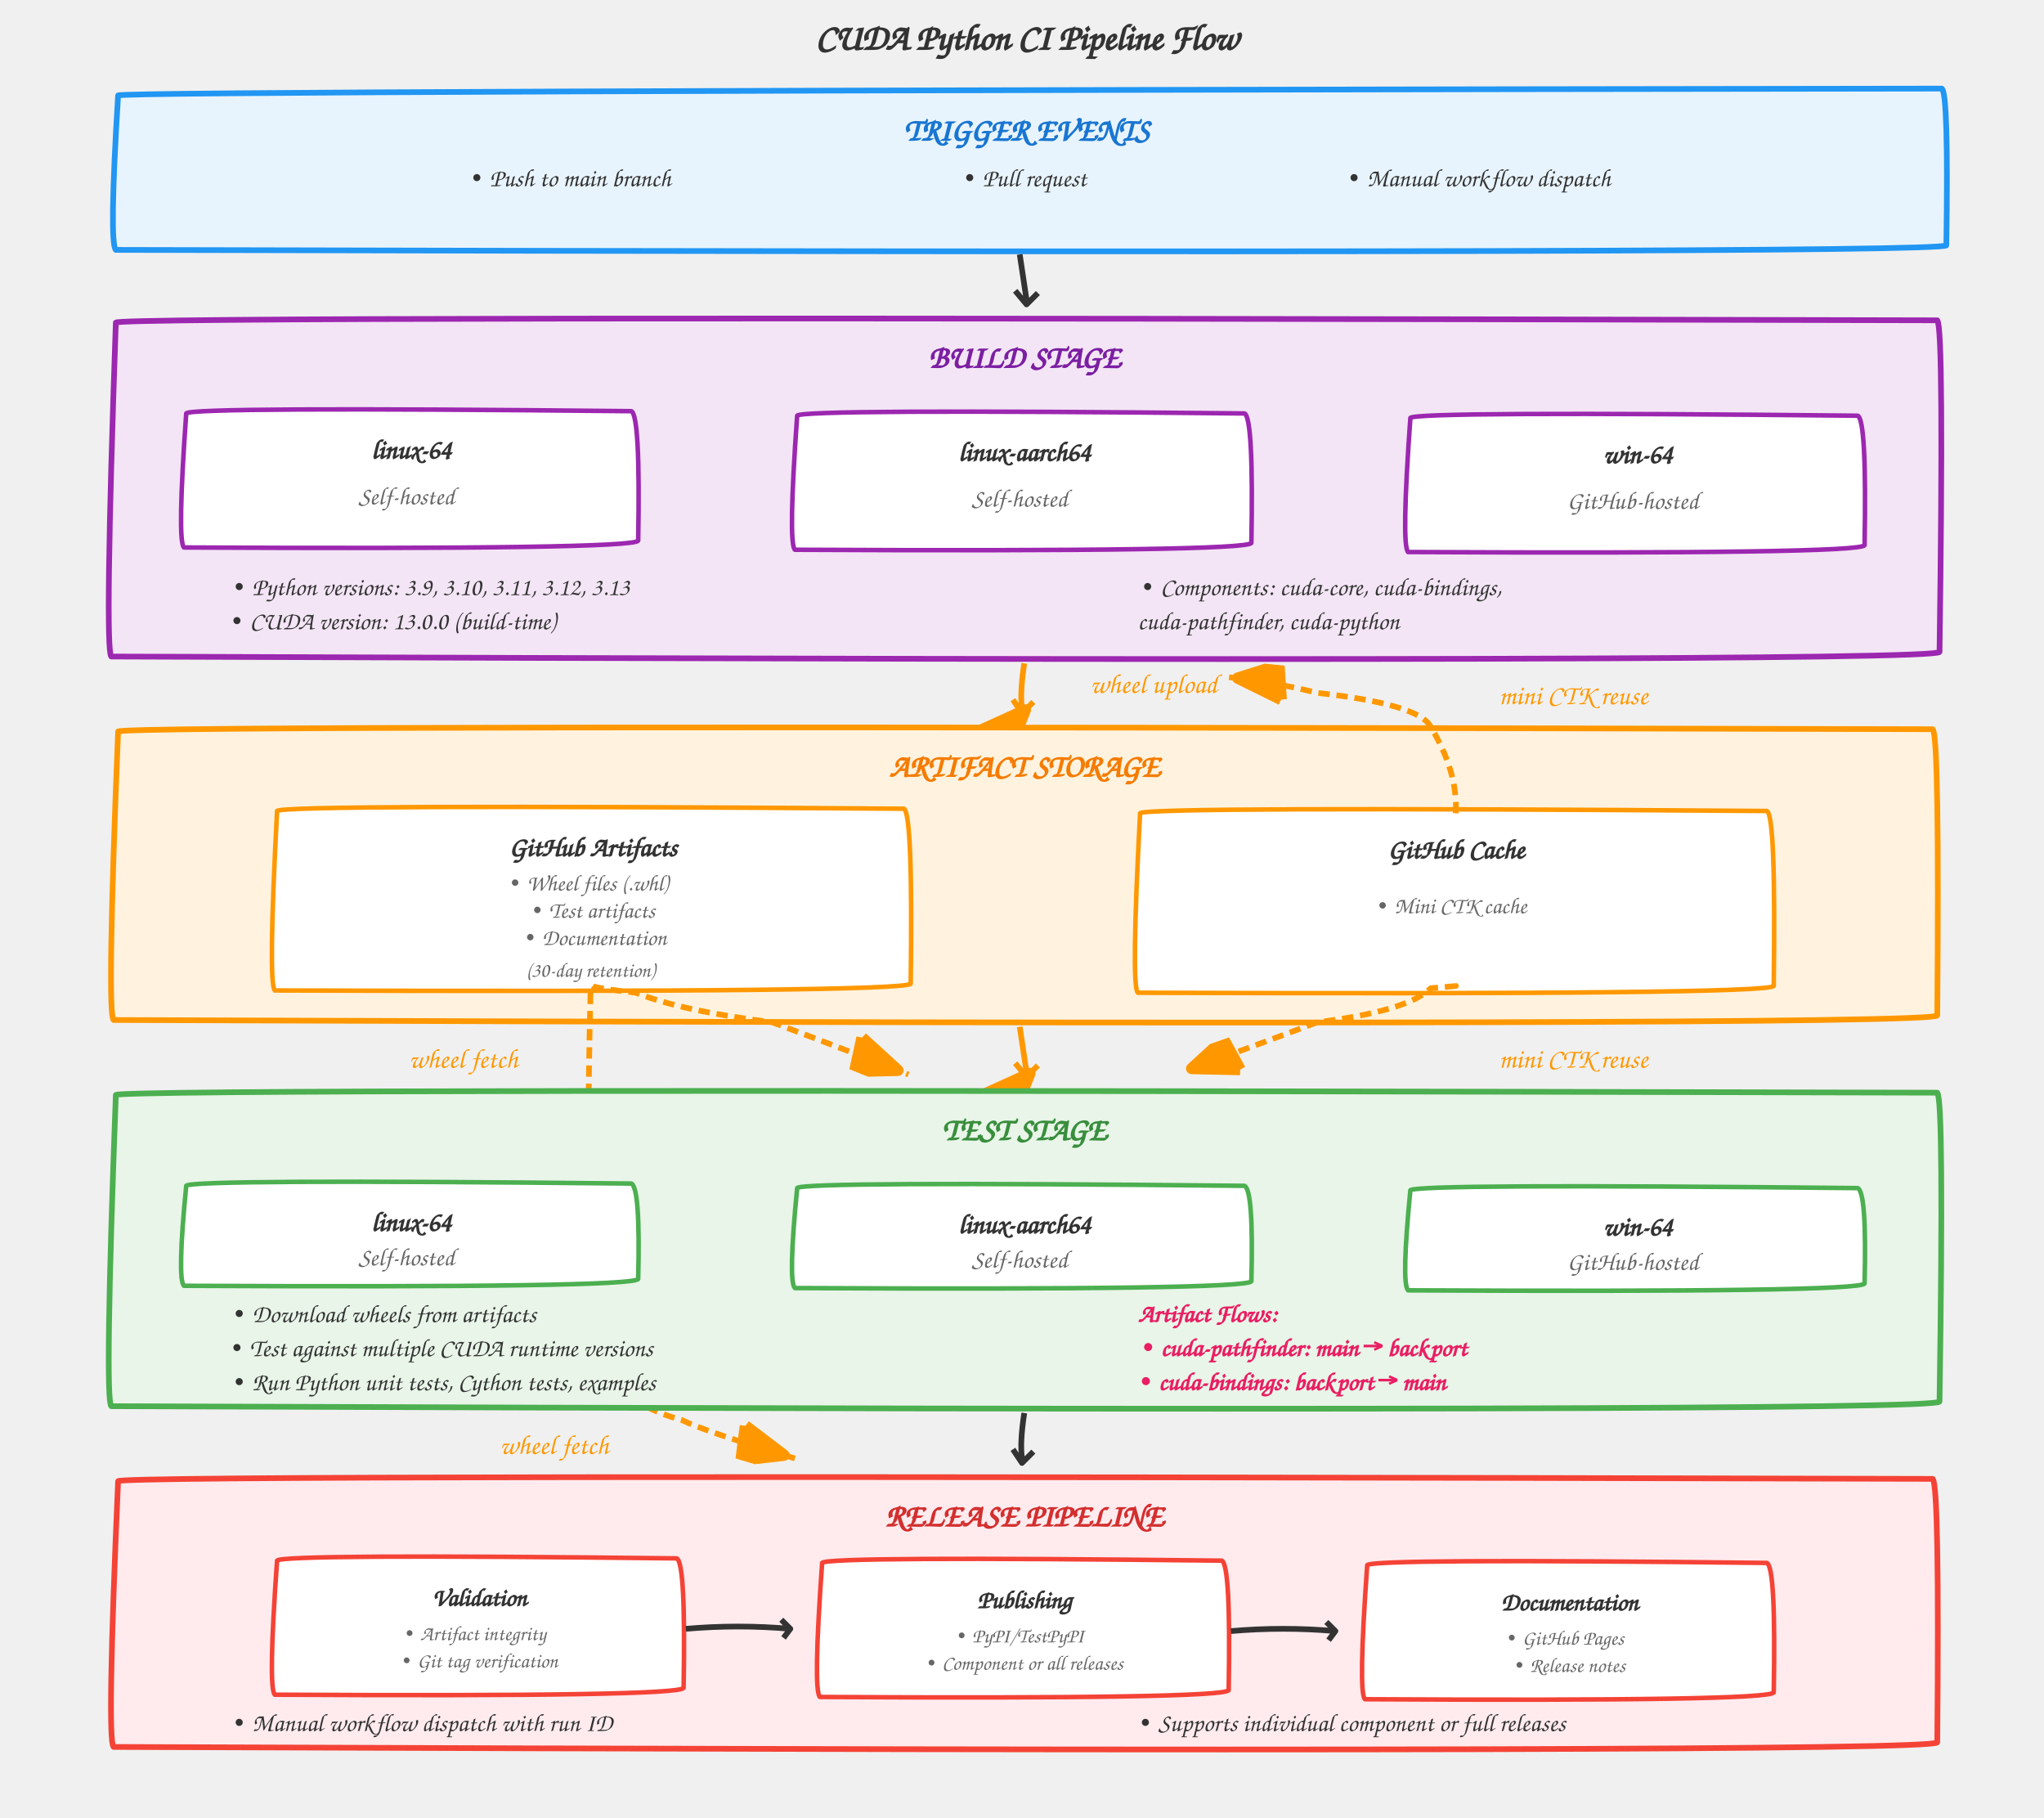
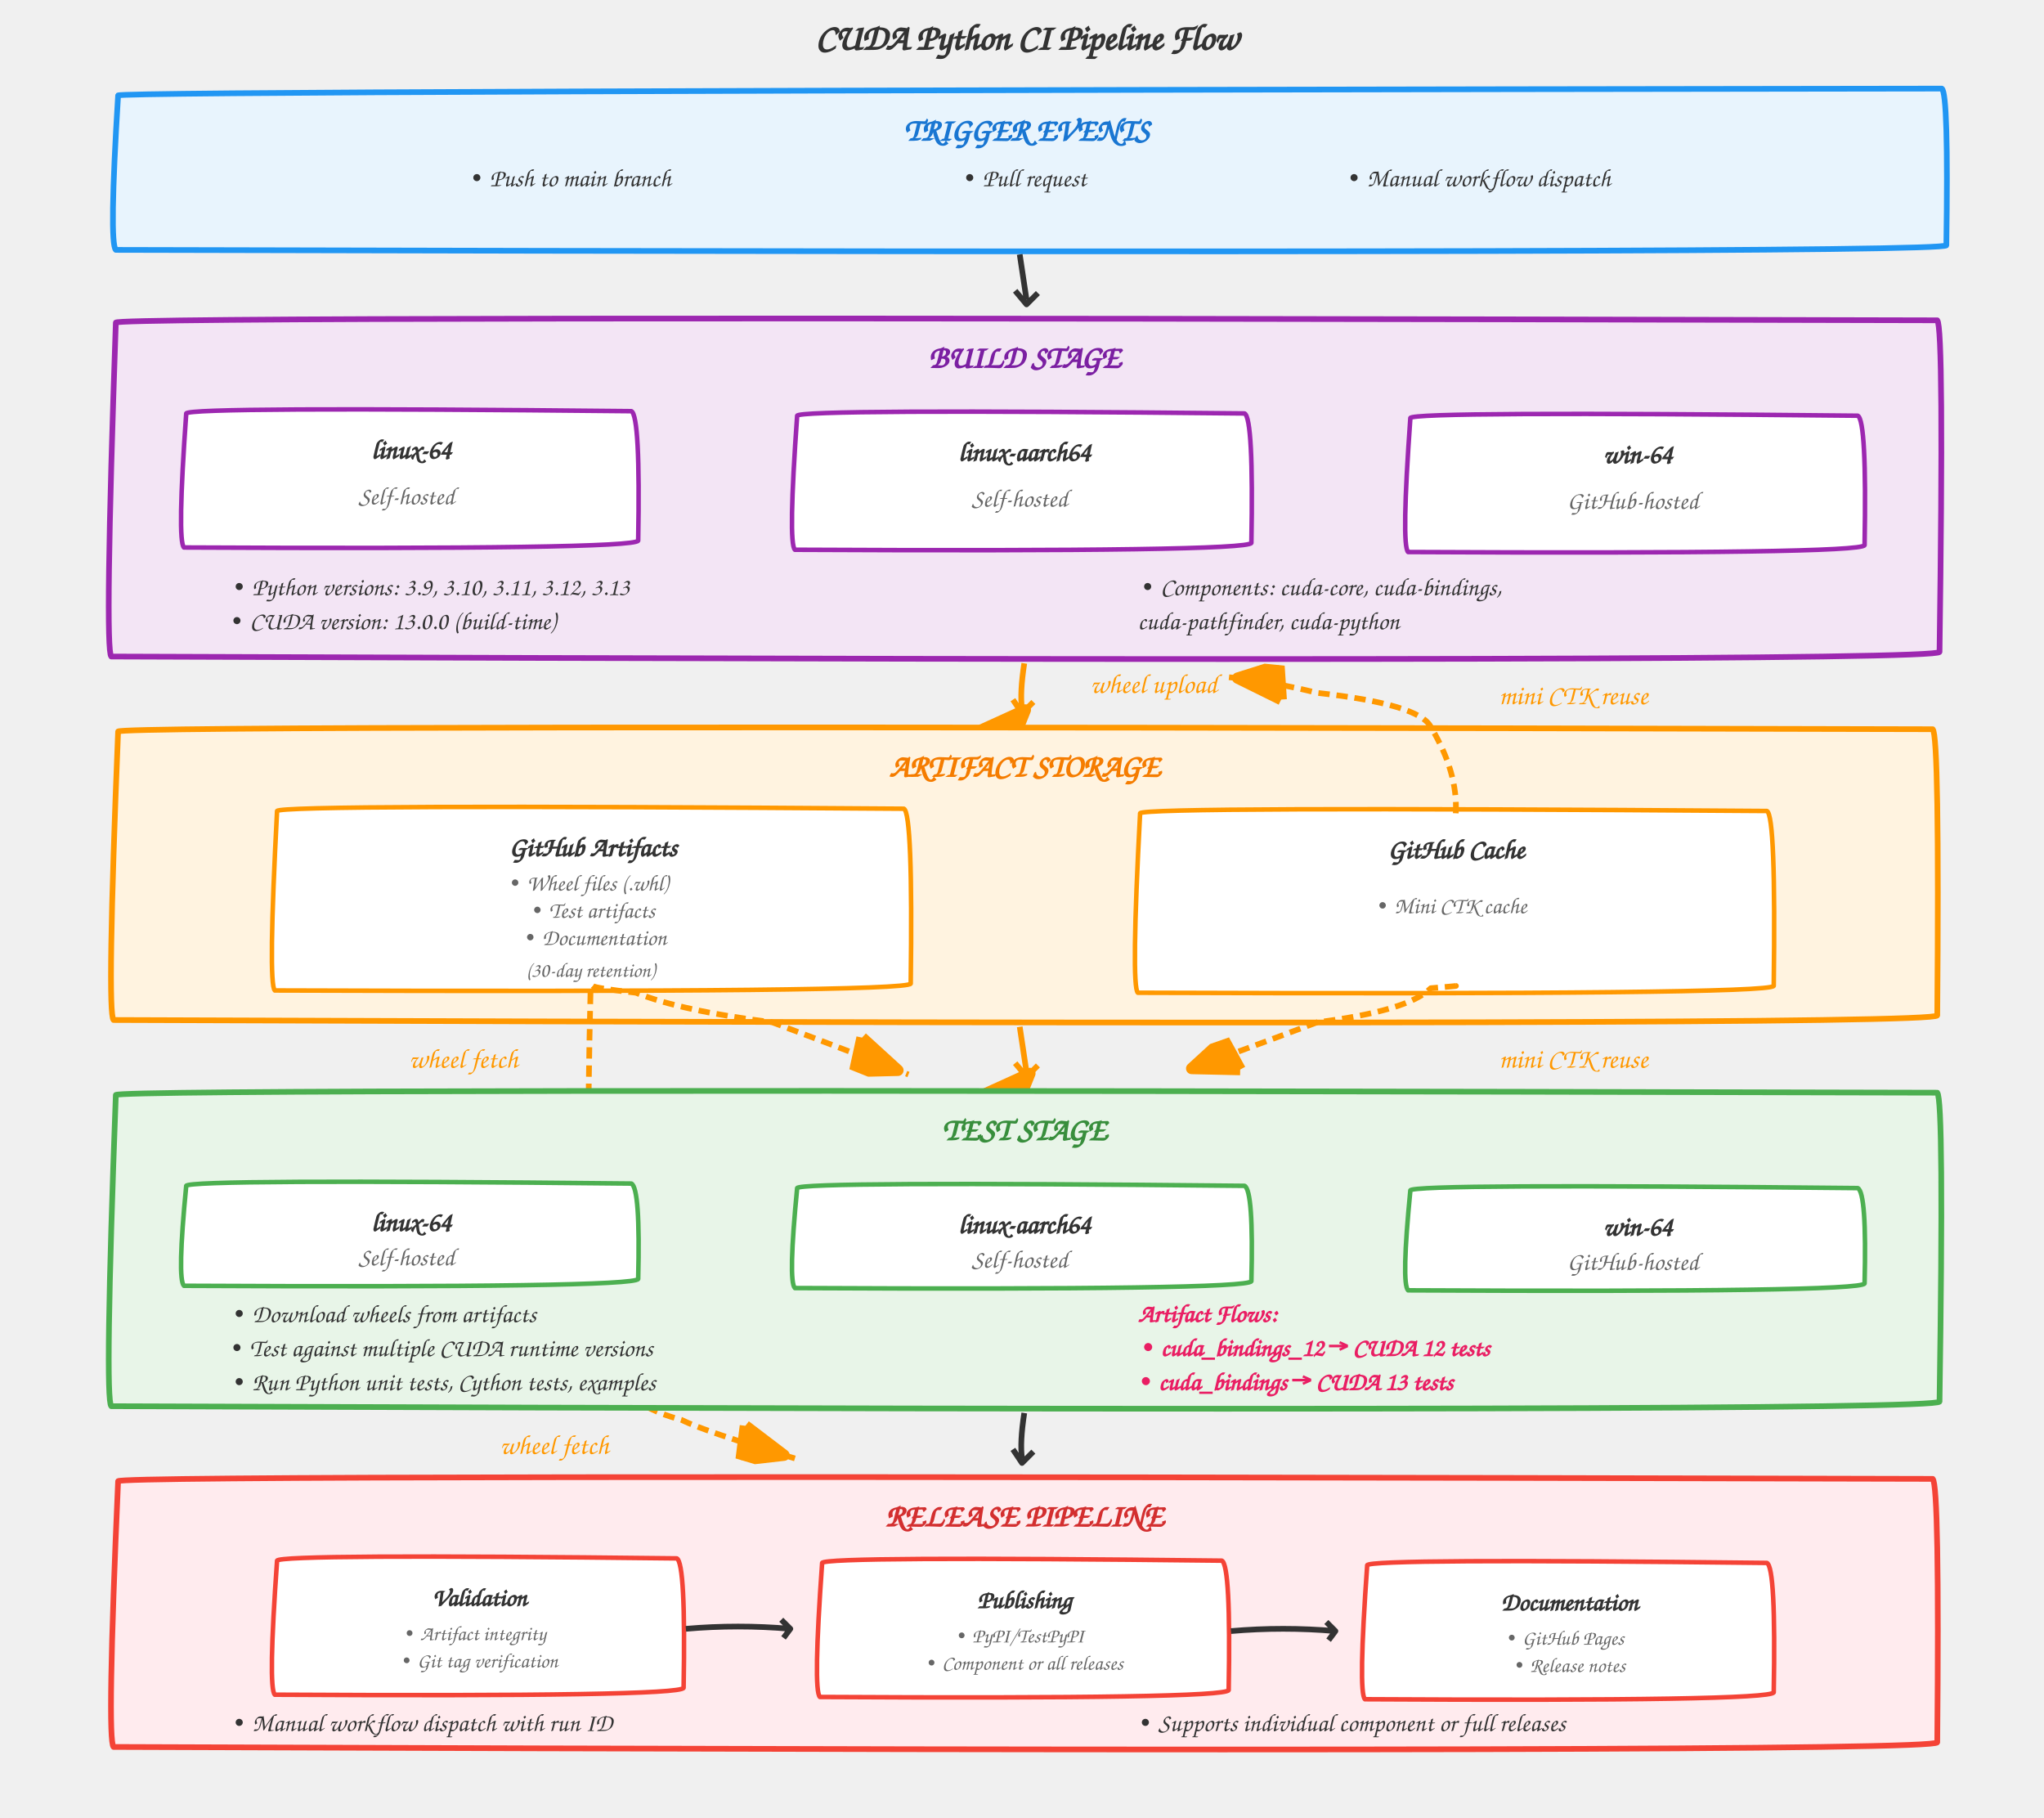
<svg xmlns="http://www.w3.org/2000/svg" viewBox="0 0 900 800" style="background-color: white;">
  <defs>
    <marker id="rougharrow" markerWidth="12" markerHeight="10" refX="11" refY="5" orient="auto">
      <path d="M1,2 L9,5 L2,8 L1,2" fill="none" stroke="#333" stroke-width="2" stroke-linejoin="round" />
    </marker>
    <marker id="orangearrow" markerWidth="12" markerHeight="8" refX="11" refY="5" orient="auto">
      <path d="M1,2 L9,5 L2,8 L1,2" fill="#FF9800" stroke="#FF9800" stroke-width="2" stroke-linejoin="round" />
    </marker>
  </defs>
  <text x="452" y="22" text-anchor="middle" font-family="Comic Sans MS, cursive, sans-serif" font-size="16" font-weight="bold" fill="#333">CUDA Python CI Pipeline Flow</text>
  <path d="M52,42 Q53,40 855,39 Q858,41 857,108 Q855,112 51,110 Q48,107 52,42 Z" fill="#e8f4fd" stroke="#2196F3" stroke-width="2.5" stroke-linejoin="round" />
  <text x="452" y="62" text-anchor="middle" font-family="Comic Sans MS, cursive, sans-serif" font-size="14" font-weight="bold" fill="#1976D2">TRIGGER EVENTS</text>
  <text x="251" y="82" text-anchor="middle" font-family="Comic Sans MS, cursive, sans-serif" font-size="11" fill="#333">• Push to main branch</text>
  <text x="451" y="82" text-anchor="middle" font-family="Comic Sans MS, cursive, sans-serif" font-size="11" fill="#333">• Pull request</text>
  <text x="651" y="82" text-anchor="middle" font-family="Comic Sans MS, cursive, sans-serif" font-size="11" fill="#333">• Manual workflow dispatch</text>
  <path d="M449,112 Q451,125 452,132 M447,128 L452,134 L457,129" stroke="#333" stroke-width="2.5" fill="none" stroke-linejoin="round" />
  <path d="M51,142 Q52,139 853,141 Q856,144 854,287 Q852,292 49,289 Q46,286 51,142 Z" fill="#f3e5f5" stroke="#9C27B0" stroke-width="2.5" stroke-linejoin="round" />
  <text x="451" y="162" text-anchor="middle" font-family="Comic Sans MS, cursive, sans-serif" font-size="14" font-weight="bold" fill="#7B1FA2">BUILD STAGE</text>
  <path d="M82,182 Q83,179 278,181 Q282,183 281,238 Q279,242 81,241 Q78,238 82,182 Z" fill="white" stroke="#9C27B0" stroke-width="2" stroke-linejoin="round" />
  <text x="181" y="202" text-anchor="middle" font-family="Comic Sans MS, cursive, sans-serif" font-size="12" font-weight="bold" fill="#333">linux-64</text>
  <text x="179" y="222" text-anchor="middle" font-family="Comic Sans MS, cursive, sans-serif" font-size="11" fill="#666">Self-hosted</text>
  <path d="M351,183 Q352,180 548,182 Q552,184 551,239 Q549,243 350,242 Q347,239 351,183 Z" fill="white" stroke="#9C27B0" stroke-width="2" stroke-linejoin="round" />
  <text x="451" y="203" text-anchor="middle" font-family="Comic Sans MS, cursive, sans-serif" font-size="12" font-weight="bold" fill="#333">linux-aarch64</text>
  <text x="449" y="223" text-anchor="middle" font-family="Comic Sans MS, cursive, sans-serif" font-size="11" fill="#666">Self-hosted</text>
  <path d="M621,184 Q622,181 818,183 Q822,185 821,240 Q819,244 620,243 Q617,240 621,184 Z" fill="white" stroke="#9C27B0" stroke-width="2" stroke-linejoin="round" />
  <text x="721" y="204" text-anchor="middle" font-family="Comic Sans MS, cursive, sans-serif" font-size="12" font-weight="bold" fill="#333">win-64</text>
  <text x="719" y="224" text-anchor="middle" font-family="Comic Sans MS, cursive, sans-serif" font-size="11" fill="#666">GitHub-hosted</text>
  <text x="102" y="262" text-anchor="start" font-family="Comic Sans MS, cursive, sans-serif" font-size="11" fill="#333">• Python versions: 3.9, 3.10, 3.11, 3.12, 3.13</text>
  <text x="101" y="277" text-anchor="start" font-family="Comic Sans MS, cursive, sans-serif" font-size="11" fill="#333">• CUDA version: 13.0.0 (build-time)</text>
  <text x="502" y="262" text-anchor="start" font-family="Comic Sans MS, cursive, sans-serif" font-size="11" fill="#333">• Components: cuda-core, cuda-bindings,</text>
  <text x="501" y="277" text-anchor="start" font-family="Comic Sans MS, cursive, sans-serif" font-size="11" fill="#333">  cuda-pathfinder, cuda-python</text>
  <path d="M451,292 Q449,305 450,312 M446,308 L450,314 L455,309" stroke="#FF9800" stroke-width="2.5" fill="none" stroke-linejoin="round" marker-end="url(#orangearrow)" />
  <text x="480" y="305" font-family="Comic Sans MS, cursive, sans-serif" font-size="12" fill="#FF9800">wheel upload</text>
  <path d="M52,322 Q53,319 851,321 Q854,324 853,447 Q851,452 50,449 Q47,446 52,322 Z" fill="#fff3e0" stroke="#FF9800" stroke-width="2.5" stroke-linejoin="round" />
  <text x="451" y="342" text-anchor="middle" font-family="Comic Sans MS, cursive, sans-serif" font-size="14" font-weight="bold" fill="#F57C00">ARTIFACT STORAGE</text>
  <path d="M122,357 Q123,354 398,356 Q402,358 401,433 Q399,437 121,436 Q118,433 122,357 Z" fill="white" stroke="#FF9800" stroke-width="2" stroke-linejoin="round" />
  <text x="261" y="377" text-anchor="middle" font-family="Comic Sans MS, cursive, sans-serif" font-size="12" font-weight="bold" fill="#333">GitHub Artifacts</text>
  <text x="259" y="392" text-anchor="middle" font-family="Comic Sans MS, cursive, sans-serif" font-size="10" fill="#666">• Wheel files (.whl)</text>
  <text x="261" y="404" text-anchor="middle" font-family="Comic Sans MS, cursive, sans-serif" font-size="10" fill="#666">• Test artifacts</text>
  <text x="262" y="416" text-anchor="middle" font-family="Comic Sans MS, cursive, sans-serif" font-size="10" fill="#666">• Documentation</text>
  <text x="260" y="430" text-anchor="middle" font-family="Comic Sans MS, cursive, sans-serif" font-size="9" fill="#666">(30-day retention)</text>
  <path d="M502,358 Q503,355 778,357 Q782,359 781,434 Q779,438 501,437 Q498,434 502,358 Z" fill="white" stroke="#FF9800" stroke-width="2" stroke-linejoin="round" />
  <text x="641" y="378" text-anchor="middle" font-family="Comic Sans MS, cursive, sans-serif" font-size="12" font-weight="bold" fill="#333">GitHub Cache</text>
  <text x="639" y="402" text-anchor="middle" font-family="Comic Sans MS, cursive, sans-serif" font-size="10" fill="#666">• Mini CTK cache</text>
  <path d="M449,452 Q451,465 452,472 M447,468 L452,474 L457,469" stroke="#FF9800" stroke-width="2.5" fill="none" stroke-linejoin="round" marker-end="url(#orangearrow)" />
  <path d="M641,358 Q642,340 630,320 Q625,310 580,305 Q560,300 540,298" stroke="#FF9800" stroke-width="2.5" fill="none" stroke-linejoin="round" marker-end="url(#orangearrow)" stroke-dasharray="5,3" />
  <text x="660" y="310" font-family="Comic Sans MS, cursive, sans-serif" font-size="12" fill="#FF9800">mini CTK reuse</text>
  <path d="M260,437 Q258,520 260,580 Q262,615 300,625 Q310,630 350,642" stroke="#FF9800" stroke-width="2.5" fill="none" stroke-linejoin="round" marker-end="url(#orangearrow)" stroke-dasharray="5,3" />
  <text x="220" y="640" font-family="Comic Sans MS, cursive, sans-serif" font-size="12" fill="#FF9800">wheel fetch</text>
  <path d="M641,434 Q642,434 630,435 Q620,445 580,450 Q540,465 520,472" stroke="#FF9800" stroke-width="2.5" fill="none" stroke-linejoin="round" marker-end="url(#orangearrow)" stroke-dasharray="5,3" />
  <text x="660" y="470" font-family="Comic Sans MS, cursive, sans-serif" font-size="12" fill="#FF9800">mini CTK reuse</text>
  <path d="M261,434 Q262,435 280,437 Q300,445 340,450 Q380,465 400,473" stroke="#FF9800" stroke-width="2.5" fill="none" stroke-linejoin="round" marker-end="url(#orangearrow)" stroke-dasharray="5,3" />
  <text x="180" y="470" font-family="Comic Sans MS, cursive, sans-serif" font-size="12" fill="#FF9800">wheel fetch</text>
  <path d="M51,482 Q52,479 853,481 Q856,484 854,617 Q852,622 49,619 Q46,616 51,482 Z" fill="#e8f5e8" stroke="#4CAF50" stroke-width="2.5" stroke-linejoin="round" />
  <text x="451" y="502" text-anchor="middle" font-family="Comic Sans MS, cursive, sans-serif" font-size="14" font-weight="bold" fill="#388E3C">TEST STAGE</text>
  <path d="M82,522 Q83,519 278,521 Q282,523 281,563 Q279,567 81,566 Q78,563 82,522 Z" fill="white" stroke="#4CAF50" stroke-width="2" stroke-linejoin="round" />
  <text x="181" y="542" text-anchor="middle" font-family="Comic Sans MS, cursive, sans-serif" font-size="12" font-weight="bold" fill="#333">linux-64</text>
  <text x="179" y="557" text-anchor="middle" font-family="Comic Sans MS, cursive, sans-serif" font-size="11" fill="#666">Self-hosted</text>
  <path d="M351,523 Q352,520 548,522 Q552,524 551,564 Q549,568 350,567 Q347,564 351,523 Z" fill="white" stroke="#4CAF50" stroke-width="2" stroke-linejoin="round" />
  <text x="451" y="543" text-anchor="middle" font-family="Comic Sans MS, cursive, sans-serif" font-size="12" font-weight="bold" fill="#333">linux-aarch64</text>
  <text x="449" y="558" text-anchor="middle" font-family="Comic Sans MS, cursive, sans-serif" font-size="11" fill="#666">Self-hosted</text>
  <path d="M621,524 Q622,521 818,523 Q822,525 821,565 Q819,569 620,568 Q617,565 621,524 Z" fill="white" stroke="#4CAF50" stroke-width="2" stroke-linejoin="round" />
  <text x="721" y="544" text-anchor="middle" font-family="Comic Sans MS, cursive, sans-serif" font-size="12" font-weight="bold" fill="#333">win-64</text>
  <text x="719" y="559" text-anchor="middle" font-family="Comic Sans MS, cursive, sans-serif" font-size="11" fill="#666">GitHub-hosted</text>
  <text x="102" y="582" text-anchor="start" font-family="Comic Sans MS, cursive, sans-serif" font-size="11" fill="#333">• Download wheels from artifacts</text>
  <text x="101" y="597" text-anchor="start" font-family="Comic Sans MS, cursive, sans-serif" font-size="11" fill="#333">• Test against multiple CUDA runtime versions</text>
  <text x="102" y="612" text-anchor="start" font-family="Comic Sans MS, cursive, sans-serif" font-size="11" fill="#333">• Run Python unit tests, Cython tests, examples</text>
  <text x="501" y="582" text-anchor="start" font-family="Comic Sans MS, cursive, sans-serif" font-size="11" fill="#E91E63" font-weight="bold">Artifact Flows:</text>
-   <text x="502" y="597" text-anchor="start" font-family="Comic Sans MS, cursive, sans-serif" font-size="11" fill="#E91E63" font-weight="bold">• cuda-pathfinder: main → backport</text>
-   <text x="501" y="612" text-anchor="start" font-family="Comic Sans MS, cursive, sans-serif" font-size="11" fill="#E91E63" font-weight="bold">• cuda-bindings: backport → main</text>
+   <text x="502" y="597" text-anchor="start" font-family="Comic Sans MS, cursive, sans-serif" font-size="11" fill="#E91E63" font-weight="bold">• cuda_bindings_12 → CUDA 12 tests</text>
+   <text x="501" y="612" text-anchor="start" font-family="Comic Sans MS, cursive, sans-serif" font-size="11" fill="#E91E63" font-weight="bold">• cuda_bindings → CUDA 13 tests</text>
  <path d="M451,622 Q449,635 450,642 M446,638 L450,644 L455,639" stroke="#333" stroke-width="2.5" fill="none" stroke-linejoin="round" />
  <path d="M52,652 Q53,649 851,651 Q854,654 853,767 Q851,772 50,769 Q47,766 52,652 Z" fill="#ffebee" stroke="#f44336" stroke-width="2.5" stroke-linejoin="round" />
  <text x="451" y="672" text-anchor="middle" font-family="Comic Sans MS, cursive, sans-serif" font-size="14" font-weight="bold" fill="#D32F2F">RELEASE PIPELINE</text>
  <path d="M122,687 Q123,684 298,686 Q302,688 301,743 Q299,747 121,746 Q118,743 122,687 Z" fill="white" stroke="#f44336" stroke-width="2" stroke-linejoin="round" />
  <text x="211" y="707" text-anchor="middle" font-family="Comic Sans MS, cursive, sans-serif" font-size="11" font-weight="bold" fill="#333">Validation</text>
  <text x="209" y="722" text-anchor="middle" font-family="Comic Sans MS, cursive, sans-serif" font-size="9" fill="#666">• Artifact integrity</text>
  <text x="211" y="734" text-anchor="middle" font-family="Comic Sans MS, cursive, sans-serif" font-size="9" fill="#666">• Git tag verification</text>
  <path d="M302,717 Q325,715 348,717 M344,713 L348,717 L345,721" stroke="#333" stroke-width="2.5" fill="none" stroke-linejoin="round" />
  <path d="M362,688 Q363,685 538,687 Q542,689 541,744 Q539,748 361,747 Q358,744 362,688 Z" fill="white" stroke="#f44336" stroke-width="2" stroke-linejoin="round" />
  <text x="451" y="708" text-anchor="middle" font-family="Comic Sans MS, cursive, sans-serif" font-size="11" font-weight="bold" fill="#333">Publishing</text>
  <text x="449" y="723" text-anchor="middle" font-family="Comic Sans MS, cursive, sans-serif" font-size="9" fill="#666">• PyPI/TestPyPI</text>
  <text x="451" y="735" text-anchor="middle" font-family="Comic Sans MS, cursive, sans-serif" font-size="9" fill="#666">• Component or all releases</text>
  <path d="M542,718 Q565,716 588,718 M584,714 L588,718 L585,722" stroke="#333" stroke-width="2.5" fill="none" stroke-linejoin="round" />
  <path d="M602,689 Q603,686 778,688 Q782,690 781,745 Q779,749 601,748 Q598,745 602,689 Z" fill="white" stroke="#f44336" stroke-width="2" stroke-linejoin="round" />
  <text x="691" y="709" text-anchor="middle" font-family="Comic Sans MS, cursive, sans-serif" font-size="11" font-weight="bold" fill="#333">Documentation</text>
  <text x="689" y="724" text-anchor="middle" font-family="Comic Sans MS, cursive, sans-serif" font-size="9" fill="#666">• GitHub Pages</text>
  <text x="691" y="736" text-anchor="middle" font-family="Comic Sans MS, cursive, sans-serif" font-size="9" fill="#666">• Release notes</text>
  <text x="102" y="762" text-anchor="start" font-family="Comic Sans MS, cursive, sans-serif" font-size="11" fill="#333">• Manual workflow dispatch with run ID</text>
  <text x="501" y="762" text-anchor="start" font-family="Comic Sans MS, cursive, sans-serif" font-size="11" fill="#333">• Supports individual component or full releases</text>
</svg>
